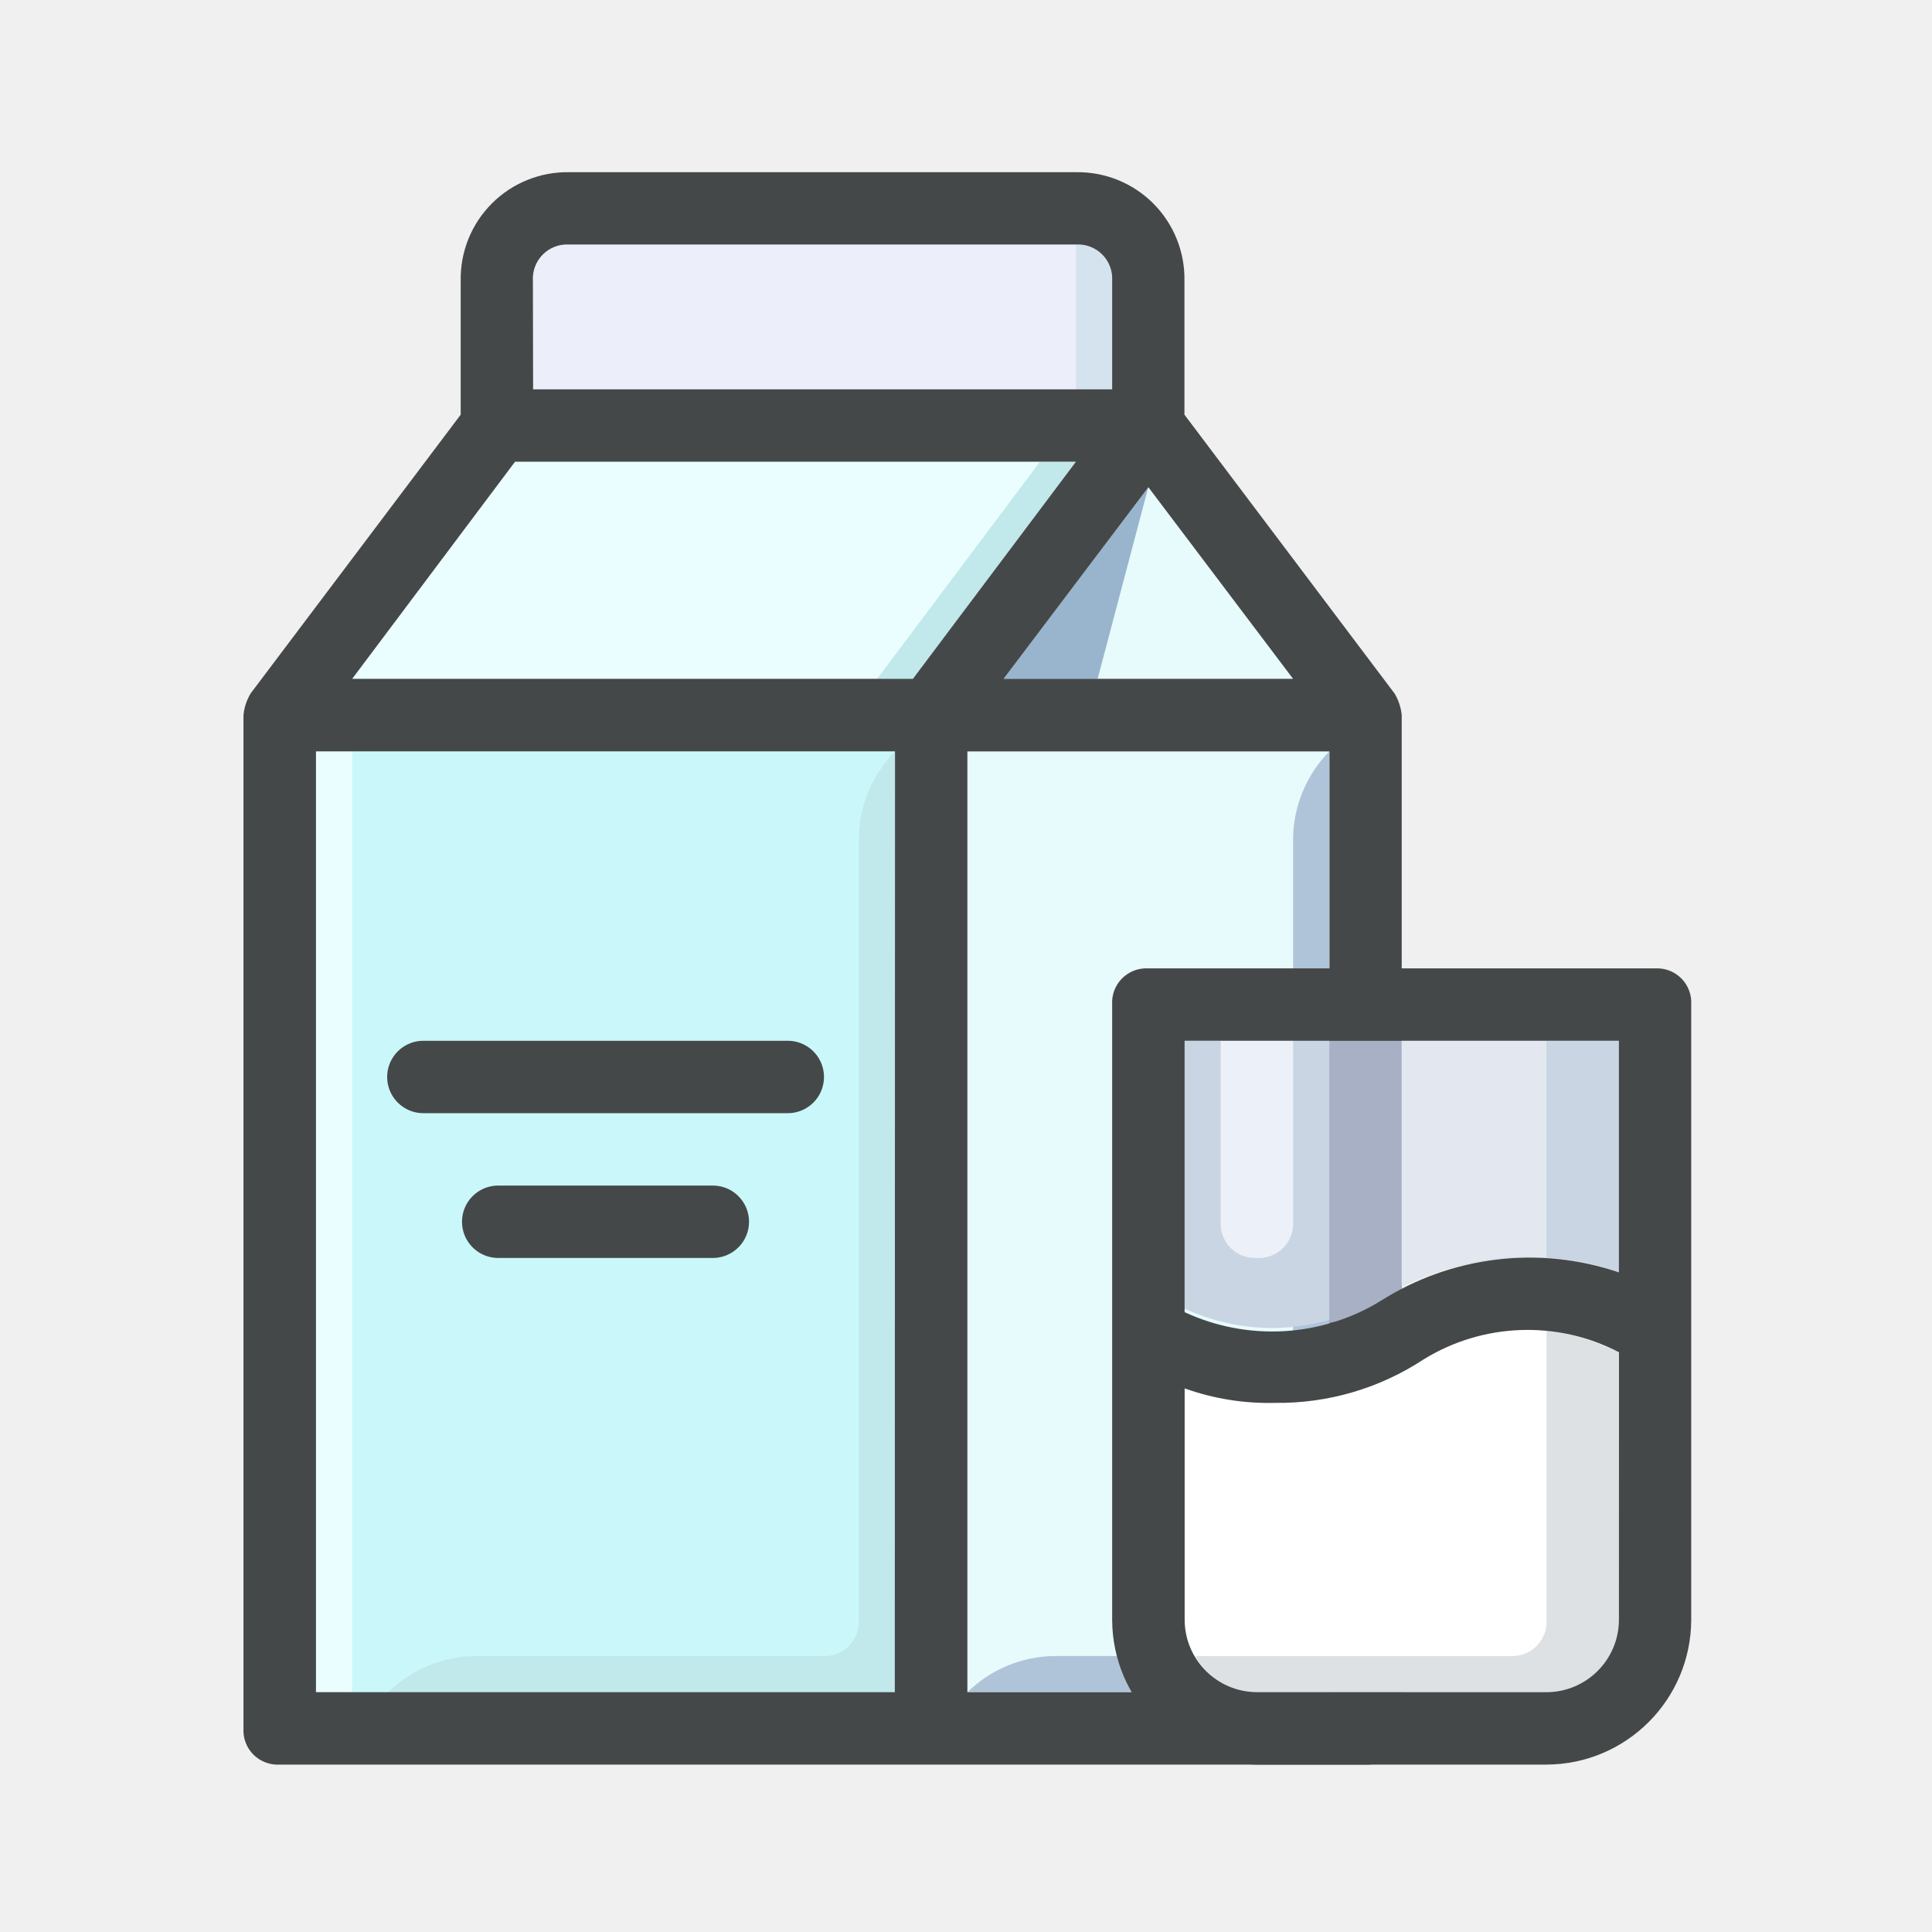
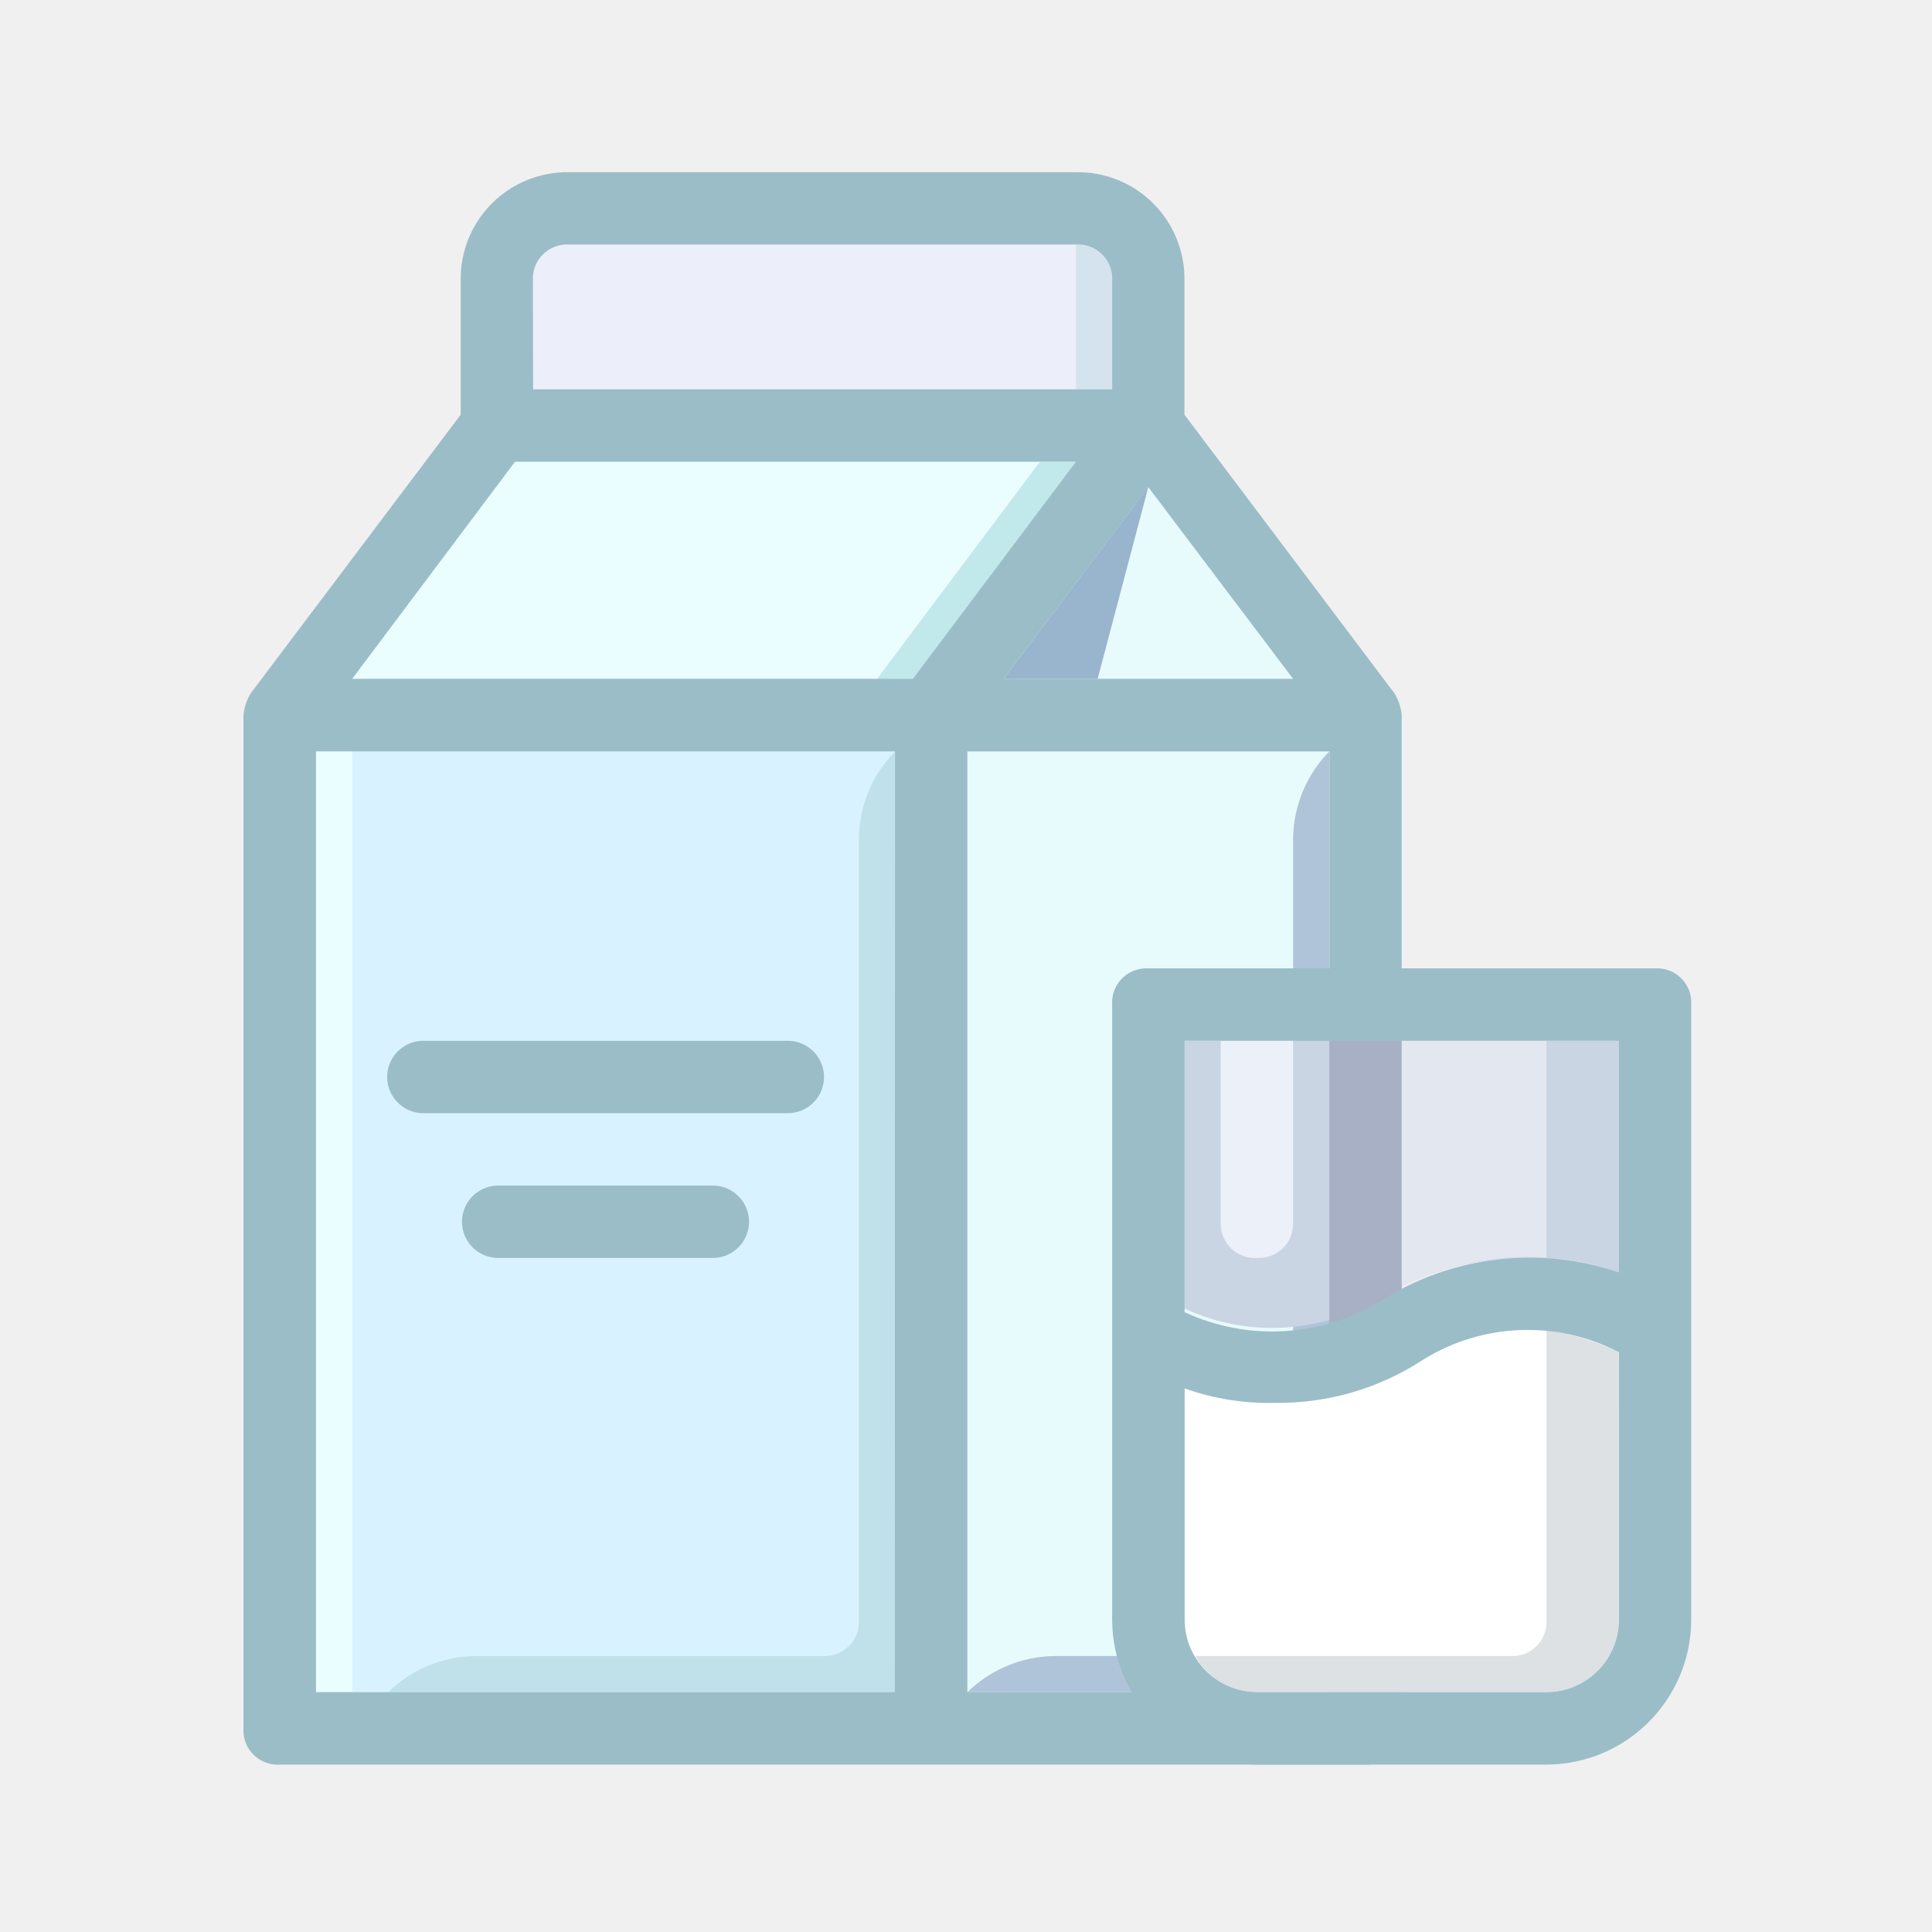
<svg xmlns="http://www.w3.org/2000/svg" t="1695082385835" class="icon" viewBox="0 0 1024 1024" version="1.1" p-id="1835" width="200" height="200">
-   <path d="M148.28 378.991h345.266v537.088H148.28z" fill="#CAF8FA" p-id="1836" />
+   <path d="M148.28 378.991h345.266v537.088H148.28z" fill="#d8f3ff" p-id="1836" />
  <path d="M493.546 378.991h230.177v537.088h-230.177z" fill="#E7FBFC" p-id="1837" />
  <path d="M148.28 378.947l115.089-153.444h345.311l-115.089 153.444z" fill="#EBFEFF" p-id="1838">
  </path>
  <path d="M551.201 244.736l-86.328 115.089h19.189l86.328-115.089z" fill="#C1E8EA" p-id="1839" />
  <path d="M263.391 225.547V148.903a38.467 38.467 0 0 1 38.355-38.355h268.555a38.467 38.467 0 0 1 38.355 38.355v76.733z" fill="#ECEFF9" p-id="1840" />
  <path d="M493.546 378.947l115.089-153.444 115.089 153.444z" fill="#E7FBFC" p-id="1841" />
-   <path d="M416.835 590.002H225.057a19.189 19.189 0 1 1 0-38.355h191.822a19.189 19.189 0 1 1 0 38.355z m-38.355 76.733h-115.089a19.189 19.189 0 0 1 0-38.355h115.089a19.189 19.189 0 0 1 0 38.355z" fill="#454849" p-id="1842" />
+   <path d="M416.835 590.002H225.057a19.189 19.189 0 1 1 0-38.355h191.822a19.189 19.189 0 1 1 0 38.355z m-38.355 76.733h-115.089a19.189 19.189 0 0 1 0-38.355h115.089a19.189 19.189 0 0 1 0 38.355z" fill="#9bbdc8" p-id="1842" />
  <path d="M608.634 258.159l-76.733 101.665h49.864z" fill="#99B5CD" p-id="1843" />
  <path d="M167.469 398.18h19.189v498.643h-19.189z" fill="#EBFEFF" p-id="1844" />
-   <path d="M455.19 444.216v414.319a18.12 18.12 0 0 1-19.189 19.189H251.77a66.983 66.983 0 0 0-46.035 19.189H474.379v-498.643a66.983 66.983 0 0 0-19.189 45.946z" fill="#C1E8EA" p-id="1845" />
+   <path d="M455.19 444.216v414.319a18.12 18.12 0 0 1-19.189 19.189H251.77a66.983 66.983 0 0 0-46.035 19.189H474.379v-498.643a66.983 66.983 0 0 0-19.189 45.946z" fill="#c1e1ea" p-id="1845" />
  <path d="M685.368 444.216v414.319a18.12 18.12 0 0 1-19.189 19.189h-107.409a66.983 66.983 0 0 0-46.035 19.189h191.822v-498.643a66.983 66.983 0 0 0-19.189 45.946z" fill="#B0C4D9" p-id="1846" />
  <path d="M570.279 129.625V206.358h19.189V148.814a18.12 18.12 0 0 0-19.189-19.189z" fill="#D5E3EF" p-id="1847" />
-   <path d="M739.083 367.482l-111.304-147.701V148.814A56.52 56.52 0 0 0 570.279 91.27H301.724a56.52 56.52 0 0 0-57.544 57.544v70.968l-111.304 147.701a27.27 27.27 0 0 0-3.829 11.509v537.088a18.12 18.12 0 0 0 19.189 19.189h575.51a18.12 18.12 0 0 0 19.189-19.189V378.991a27.27 27.27 0 0 0-3.829-11.509z m-53.715-7.68h-153.444l76.733-101.576z m-402.922-211.011a18.12 18.12 0 0 1 19.189-19.189h268.644a18.12 18.12 0 0 1 19.189 19.189V206.358H282.557z m191.822 748.099H167.469v-498.643H474.379z m9.594-537.088H186.657l86.328-115.089h297.294z m220.783 537.11h-191.911v-498.643h191.911z" fill="#454849" p-id="1848" />
+   <path d="M739.083 367.482l-111.304-147.701V148.814A56.52 56.52 0 0 0 570.279 91.27H301.724a56.52 56.52 0 0 0-57.544 57.544v70.968l-111.304 147.701a27.27 27.27 0 0 0-3.829 11.509v537.088a18.12 18.12 0 0 0 19.189 19.189h575.51a18.12 18.12 0 0 0 19.189-19.189V378.991a27.27 27.27 0 0 0-3.829-11.509z m-53.715-7.68h-153.444l76.733-101.576z m-402.922-211.011a18.12 18.12 0 0 1 19.189-19.189h268.644a18.12 18.12 0 0 1 19.189 19.189V206.358H282.557z m191.822 748.099H167.469v-498.643H474.379z m9.594-537.088H186.657l86.328-115.089h297.294z m220.783 537.11h-191.911v-498.643h191.911z" fill="#9bbdc8" p-id="1848" />
  <path d="M858.023 674.393V551.624h-230.177v141.935a109.924 109.924 0 0 0 103.58-5.743 153.6 153.6 0 0 1 126.598-13.357z" fill="#C9D5E3" p-id="1849" />
  <path d="M754.421 720.429a153.021 153.021 0 0 1-126.598 15.338v122.769a38.467 38.467 0 0 0 38.355 38.355h153.444a38.467 38.467 0 0 0 38.355-38.355v-141.935a104.782 104.782 0 0 0-103.558 3.829z" fill="#FFFFFF" p-id="1850" />
  <path d="M819.667 705.091v153.444a18.12 18.12 0 0 1-19.189 19.189h-166.957a37.131 37.131 0 0 0 32.612 19.189h153.444a38.467 38.467 0 0 0 38.355-38.355v-141.935a127.332 127.332 0 0 0-38.266-11.531z" fill="#DDE1E3" p-id="1851" />
  <path d="M731.425 689.753l11.509-5.766V551.624h-38.355v149.615a67.272 67.272 0 0 0 26.847-11.487z" fill="#A7B0C4" p-id="1852" />
  <path d="M742.934 681.962a149.994 149.994 0 0 1 115.089-7.68v-122.769h-115.089z" fill="#E2E7F0" p-id="1853" />
  <path d="M819.645 551.624v115.089a124.038 124.038 0 0 1 38.355 7.68V551.624z" fill="#C9D5E3" p-id="1854" />
  <path d="M666.201 666.735a18.12 18.12 0 0 1-19.189-19.189v-95.9h38.355v95.9a18.12 18.12 0 0 1-19.167 19.189z" fill="#ECF0F9" p-id="1855" />
-   <path d="M877.19 513.269H608.657a18.12 18.12 0 0 0-19.189 19.189v326.077a76.956 76.956 0 0 0 76.733 76.733h153.444a76.956 76.956 0 0 0 76.733-76.733V532.458a18.12 18.12 0 0 0-19.189-19.189z m-249.322 38.355h230.177v122.769a147.078 147.078 0 0 0-126.598 15.338 110.214 110.214 0 0 1-103.58 5.743z m230.177 306.911a38.467 38.467 0 0 1-38.355 38.355h-153.444a38.467 38.467 0 0 1-38.355-38.355v-122.657a132.452 132.452 0 0 0 47.95 7.68 139.999 139.999 0 0 0 78.648-23.018 104.982 104.982 0 0 1 103.58-3.829z" fill="#454849" p-id="1856" />
+   <path d="M877.19 513.269H608.657a18.12 18.12 0 0 0-19.189 19.189v326.077a76.956 76.956 0 0 0 76.733 76.733h153.444a76.956 76.956 0 0 0 76.733-76.733V532.458a18.12 18.12 0 0 0-19.189-19.189z m-249.322 38.355h230.177v122.769a147.078 147.078 0 0 0-126.598 15.338 110.214 110.214 0 0 1-103.58 5.743z m230.177 306.911a38.467 38.467 0 0 1-38.355 38.355h-153.444a38.467 38.467 0 0 1-38.355-38.355v-122.657a132.452 132.452 0 0 0 47.95 7.68 139.999 139.999 0 0 0 78.648-23.018 104.982 104.982 0 0 1 103.58-3.829z" fill="#9bbdc8" p-id="1856" />
</svg>
